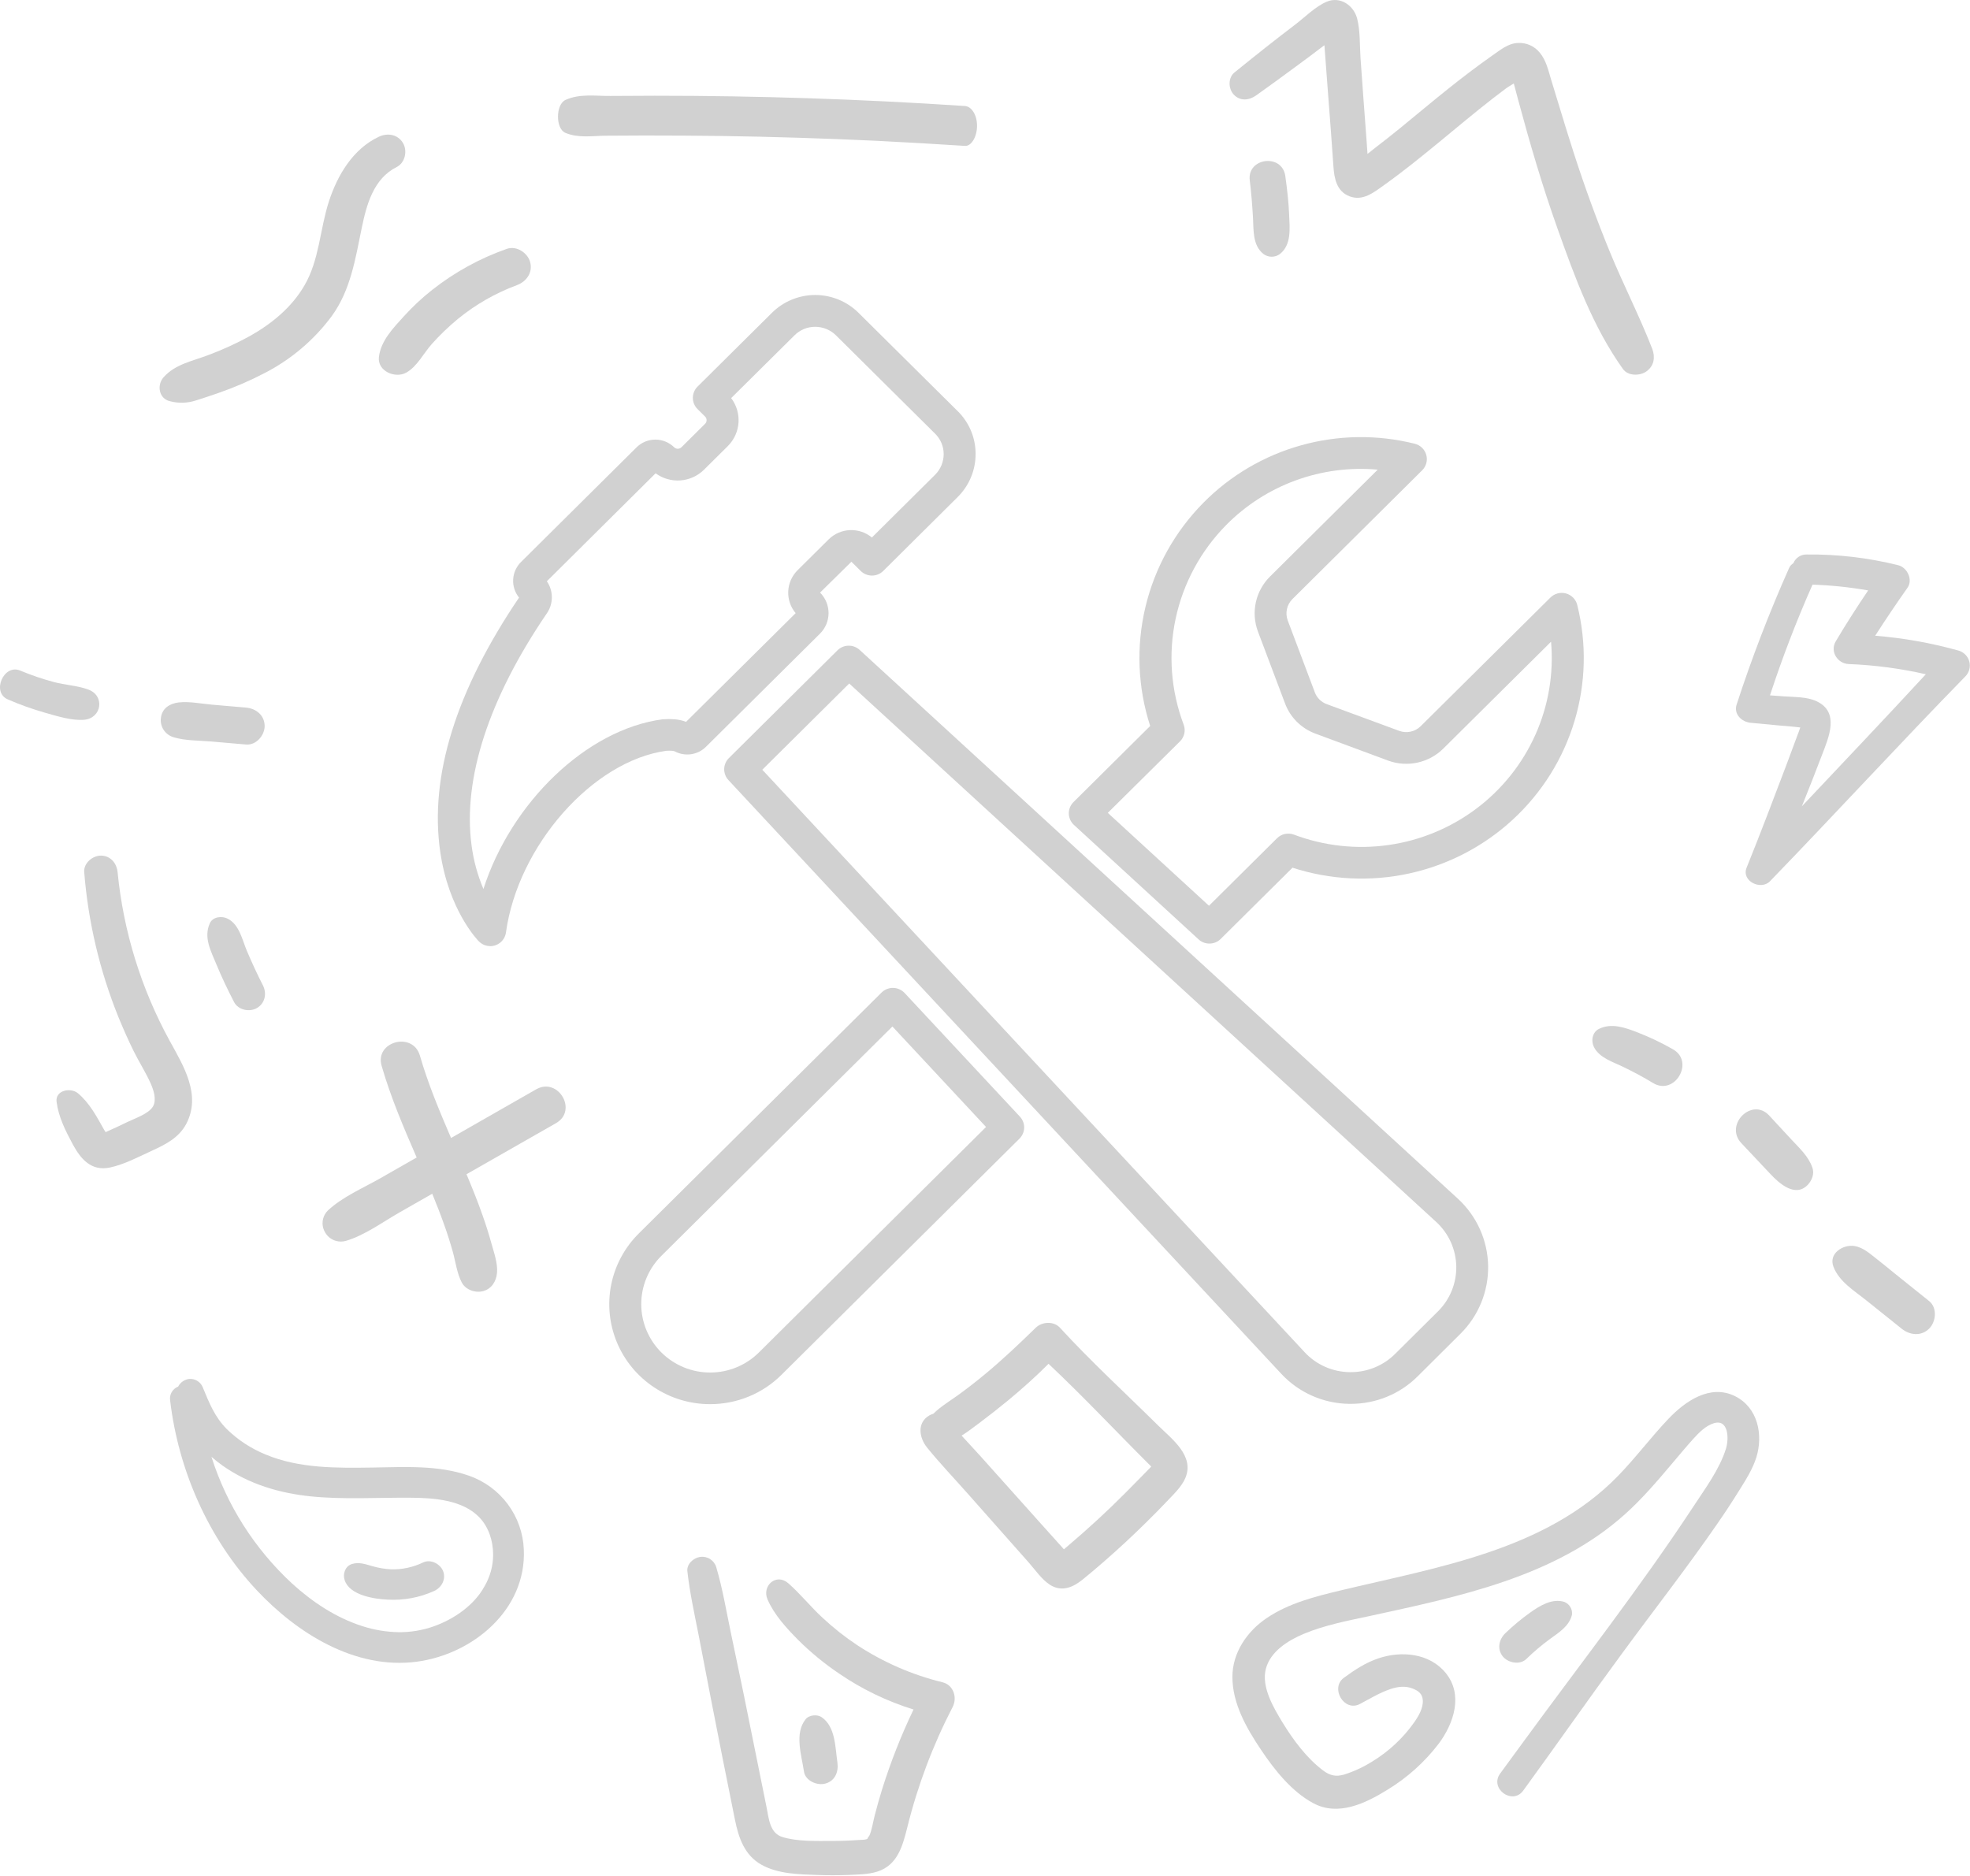
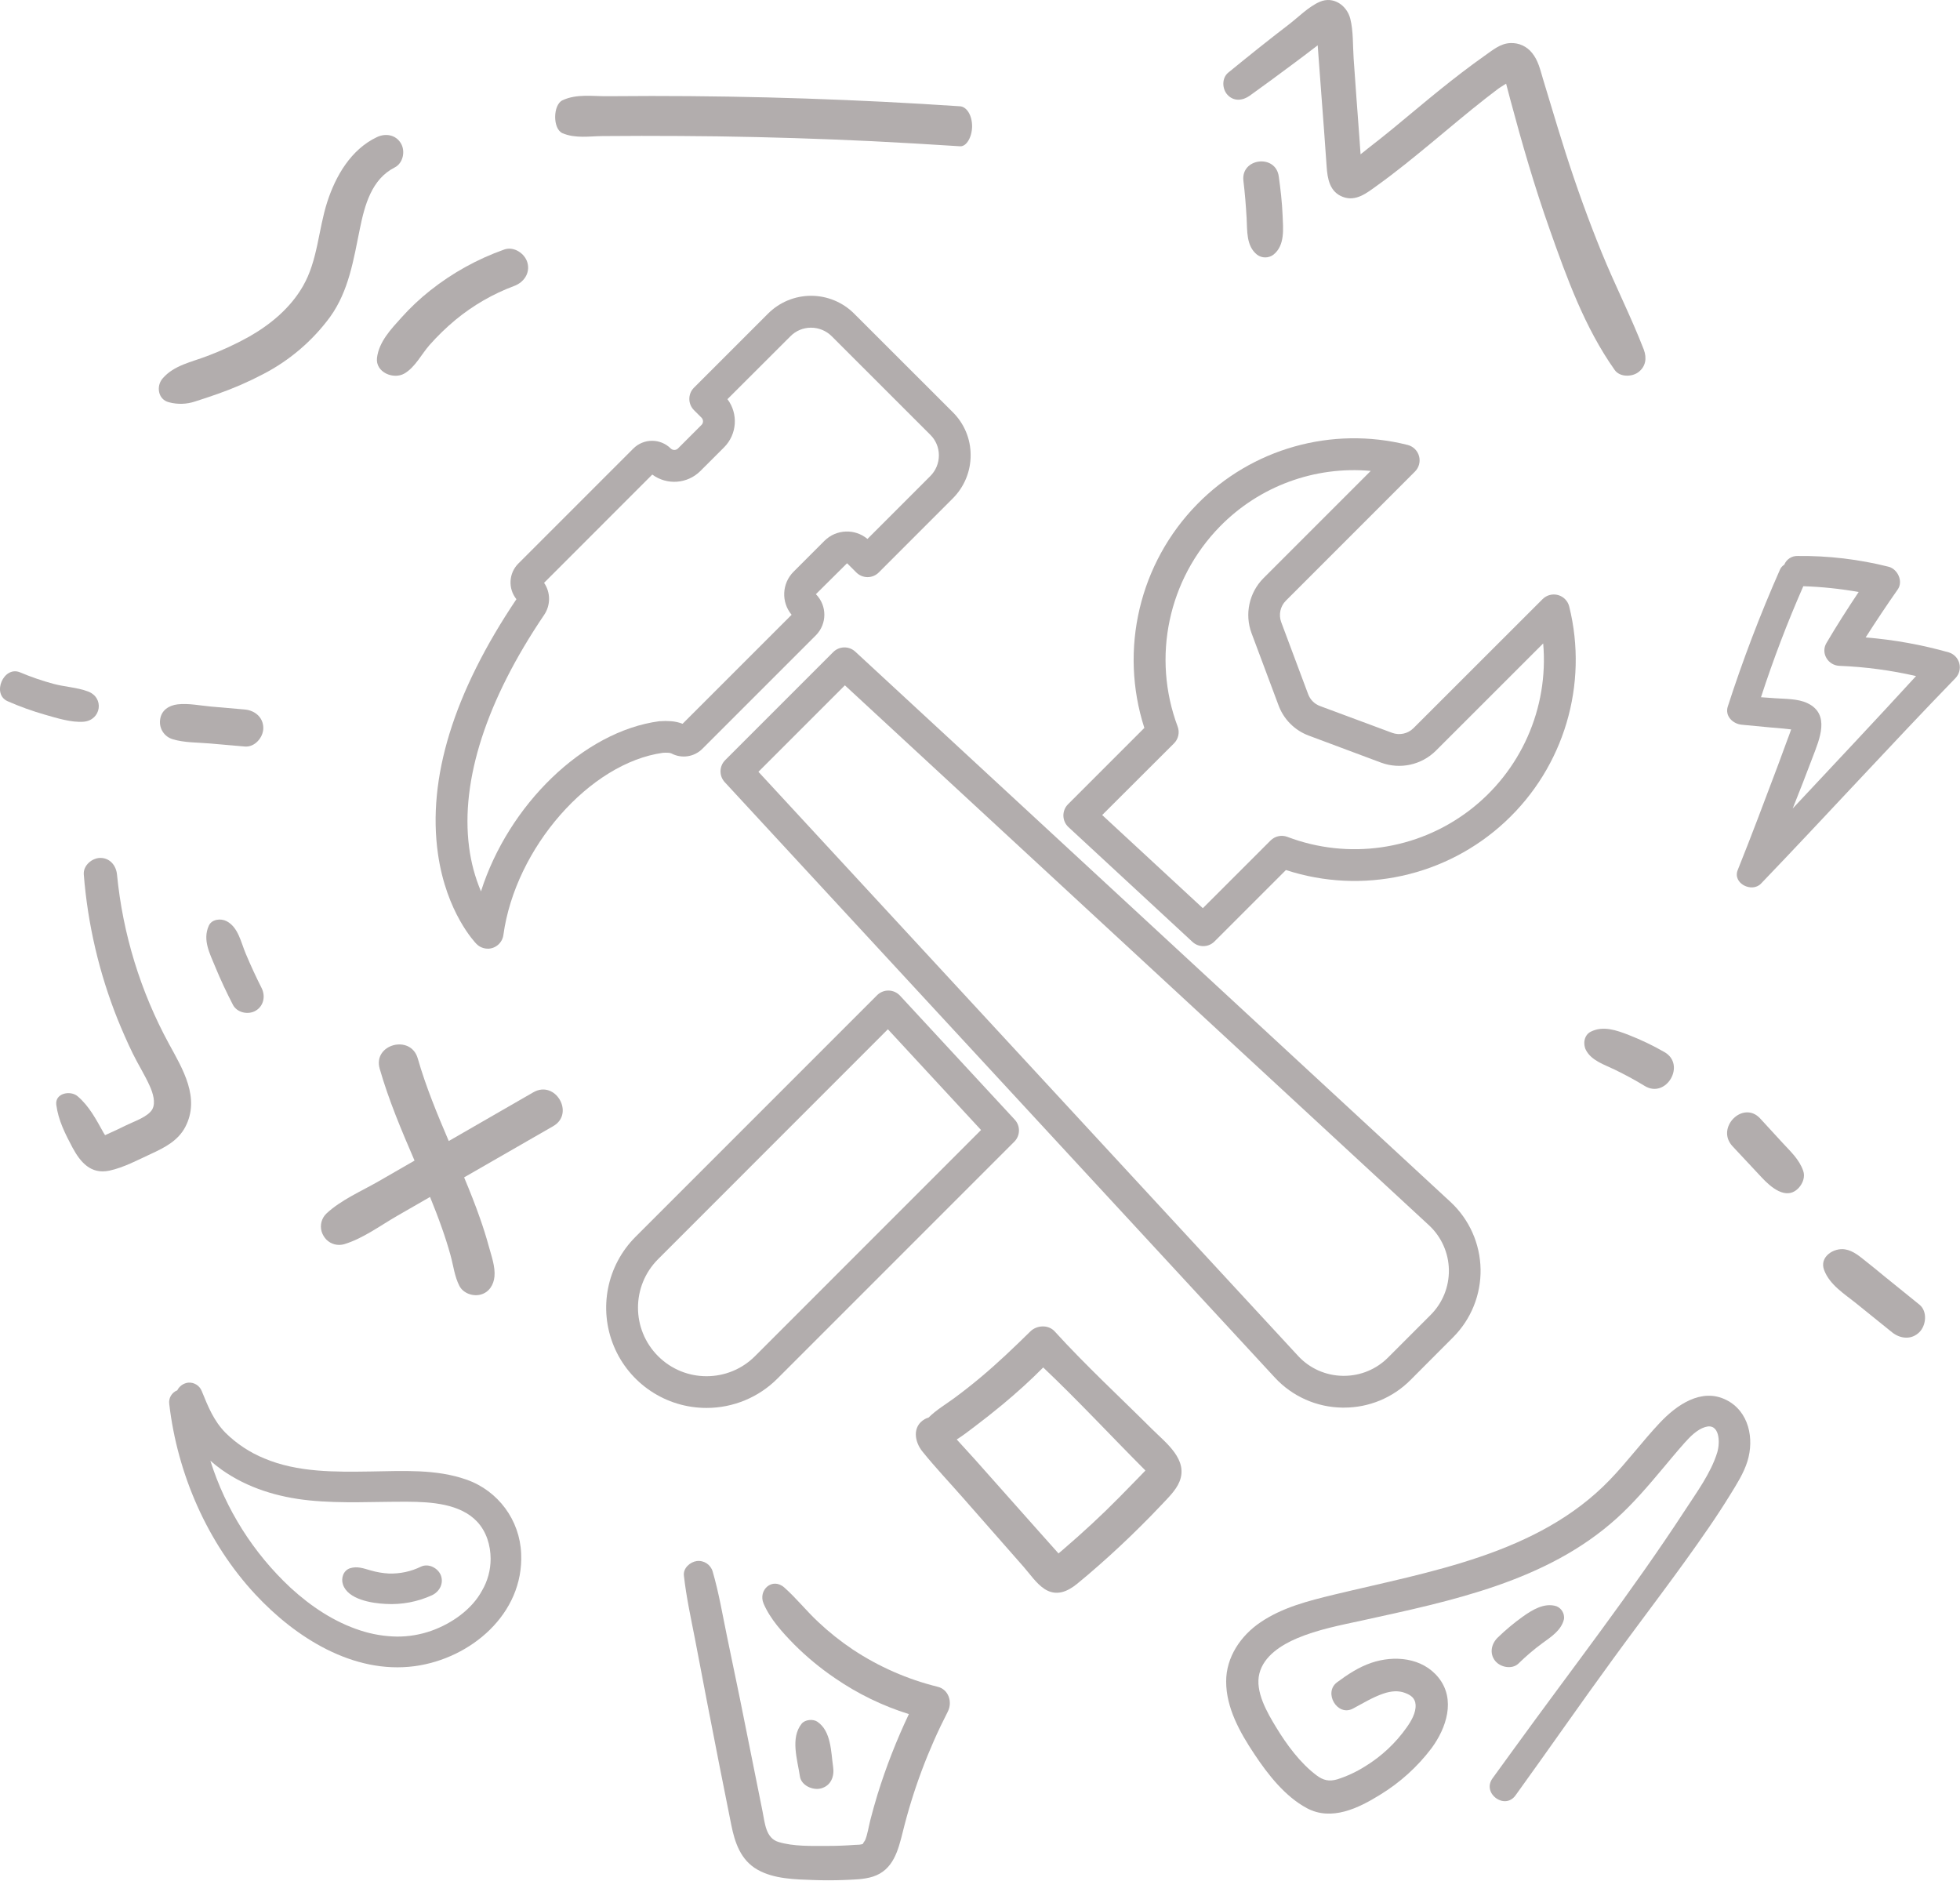
- <svg xmlns="http://www.w3.org/2000/svg" width="396" height="377" viewBox="0 0 396 377" fill="none">
-   <path d="M98.55 190.209C98.123 190.208 97.701 190.124 97.308 189.96C96.915 189.796 96.558 189.555 96.26 189.253C96.012 189.003 90.184 183 88.488 171.214C86.305 156.074 91.638 138.897 104.337 120.139C103.503 119.11 103.081 117.812 103.153 116.493C103.224 115.174 103.784 113.928 104.724 112.994L127.958 89.935C128.962 88.939 130.323 88.38 131.742 88.38C133.161 88.38 134.522 88.939 135.527 89.935C135.721 90.116 135.978 90.217 136.244 90.217C136.511 90.217 136.768 90.116 136.962 89.935L141.75 85.183C141.934 84.992 142.037 84.737 142.037 84.473C142.037 84.208 141.934 83.954 141.75 83.763L140.211 82.235C139.611 81.637 139.273 80.827 139.273 79.982C139.273 79.138 139.611 78.327 140.211 77.729L155.142 62.915C156.285 61.771 157.645 60.864 159.144 60.244C160.642 59.625 162.249 59.306 163.872 59.306C165.495 59.306 167.102 59.625 168.6 60.244C170.099 60.864 171.459 61.771 172.602 62.915L192.479 82.624C193.629 83.747 194.543 85.087 195.167 86.564C195.79 88.042 196.111 89.628 196.11 91.23C196.119 92.851 195.803 94.457 195.179 95.954C194.556 97.452 193.638 98.811 192.479 99.953L177.548 114.78C177.25 115.076 176.896 115.311 176.507 115.471C176.118 115.631 175.701 115.714 175.28 115.714C174.858 115.714 174.441 115.631 174.052 115.471C173.663 115.311 173.309 115.076 173.012 114.78L171.144 112.931L164.844 119.135C165.938 120.231 166.552 121.712 166.552 123.255C166.552 124.798 165.938 126.278 164.844 127.375L141.939 150.107C141.133 150.92 140.084 151.451 138.948 151.623C137.813 151.794 136.652 151.596 135.639 151.058C135.462 150.989 135.275 150.948 135.086 150.938H135.063C134.695 150.911 134.325 150.911 133.956 150.938C119.174 152.952 104.117 169.995 101.705 187.466C101.599 188.229 101.219 188.928 100.634 189.434C100.049 189.94 99.299 190.218 98.523 190.217L98.55 190.209ZM109.926 116.857C110.581 117.806 110.932 118.93 110.932 120.081C110.932 121.232 110.581 122.356 109.926 123.306C98.271 140.398 93.028 156.489 94.775 169.83C95.162 172.889 95.971 175.881 97.177 178.722C102.704 161.465 117.819 146.646 133.205 144.605H133.34C134.088 144.544 134.841 144.544 135.59 144.605C136.385 144.662 137.167 144.835 137.912 145.118L159.939 123.266C158.908 122.04 158.376 120.476 158.446 118.88C158.517 117.285 159.186 115.773 160.322 114.642L166.572 108.438C167.711 107.31 169.235 106.646 170.843 106.575C172.45 106.505 174.027 107.034 175.262 108.058L187.938 95.477C188.497 94.928 188.94 94.274 189.241 93.553C189.542 92.833 189.696 92.06 189.693 91.279C189.693 90.514 189.54 89.757 189.242 89.051C188.943 88.346 188.506 87.706 187.956 87.17L168.066 67.439C167.515 66.888 166.86 66.45 166.138 66.152C165.415 65.854 164.641 65.701 163.859 65.702H163.836C163.065 65.702 162.302 65.854 161.591 66.15C160.88 66.446 160.236 66.88 159.696 67.426L146.975 80.034C148.051 81.455 148.575 83.213 148.45 84.987C148.325 86.761 147.56 88.43 146.295 89.689L141.489 94.455C140.222 95.701 138.547 96.456 136.768 96.584C134.989 96.712 133.222 96.203 131.787 95.151L109.926 116.857Z" fill="#D1D1D1" />
-   <path d="M271.521 282.229H271.197C268.642 282.195 266.12 281.647 263.784 280.618C261.448 279.59 259.347 278.102 257.607 276.244L146.425 156.824C145.863 156.219 145.558 155.421 145.575 154.598C145.592 153.774 145.929 152.989 146.515 152.407L168.345 130.742C168.932 130.159 169.723 129.825 170.552 129.808C171.382 129.792 172.186 130.094 172.795 130.652L293.103 241.029C294.969 242.756 296.465 244.84 297.502 247.154C298.538 249.469 299.094 251.967 299.136 254.5C299.178 257.032 298.705 259.547 297.746 261.894C296.787 264.241 295.361 266.372 293.553 268.16L284.985 276.686C283.222 278.449 281.124 279.846 278.813 280.797C276.502 281.749 274.023 282.235 271.521 282.229ZM153.234 154.747L262.305 271.903C263.458 273.131 264.85 274.114 266.397 274.794C267.944 275.473 269.613 275.834 271.305 275.855H271.521C273.18 275.859 274.823 275.536 276.356 274.905C277.888 274.274 279.279 273.348 280.449 272.18L289.03 263.658C290.228 262.476 291.174 261.065 291.81 259.512C292.446 257.958 292.76 256.293 292.733 254.616C292.707 252.939 292.339 251.285 291.654 249.752C290.968 248.22 289.978 246.84 288.742 245.696L170.703 137.41L153.234 154.747Z" fill="#D1D1D1" />
-   <path d="M142.744 282.291C138.736 282.295 134.816 281.119 131.482 278.91C128.147 276.702 125.548 273.561 124.014 269.886C122.479 266.21 122.079 262.165 122.862 258.264C123.646 254.362 125.579 250.779 128.416 247.968L130.666 250.201L128.416 247.968L177.21 199.538C177.516 199.236 177.88 198.997 178.281 198.838C178.681 198.678 179.11 198.6 179.542 198.609C179.974 198.617 180.399 198.711 180.793 198.886C181.187 199.061 181.542 199.313 181.836 199.627L205.02 224.49C205.583 225.095 205.889 225.892 205.873 226.716C205.857 227.539 205.52 228.324 204.934 228.907L157.072 276.409C155.192 278.277 152.958 279.758 150.499 280.767C148.04 281.776 145.405 282.294 142.744 282.291ZM179.388 206.366L132.952 252.47C130.356 255.049 128.898 258.547 128.9 262.193C128.902 265.839 130.363 269.334 132.961 271.911C135.56 274.488 139.084 275.935 142.757 275.933C146.431 275.932 149.953 274.482 152.55 271.902L198.211 226.567L179.388 206.366Z" fill="#D1D1D1" />
-   <path d="M243.107 189.699C242.299 189.7 241.521 189.397 240.929 188.85L215.878 165.841C215.561 165.55 215.306 165.198 215.129 164.807C214.952 164.416 214.856 163.993 214.848 163.564C214.839 163.135 214.918 162.709 215.08 162.312C215.241 161.914 215.482 161.553 215.788 161.25L231.205 145.949C228.695 138.213 228.364 129.943 230.249 122.034C232.134 114.125 236.161 106.878 241.897 101.077C247.316 95.592 254.087 91.61 261.537 89.526C268.987 87.443 276.856 87.331 284.363 89.202C284.919 89.335 285.429 89.613 285.84 90.007C286.25 90.401 286.548 90.897 286.701 91.443C286.854 91.99 286.858 92.567 286.711 93.115C286.564 93.663 286.273 94.162 285.866 94.561L259.793 120.442C259.241 120.994 258.859 121.69 258.693 122.45C258.526 123.21 258.582 124.001 258.853 124.73L264.307 139.205C264.511 139.743 264.829 140.232 265.24 140.638C265.65 141.044 266.144 141.358 266.687 141.558L281.272 146.936C282.004 147.202 282.798 147.255 283.56 147.09C284.322 146.925 285.02 146.547 285.574 146.002L311.651 120.139C312.053 119.736 312.556 119.446 313.108 119.3C313.66 119.154 314.241 119.157 314.791 119.309C315.342 119.46 315.842 119.755 316.239 120.162C316.636 120.57 316.917 121.075 317.051 121.626C318.969 129.309 318.78 137.361 316.503 144.947C314.227 152.533 309.946 159.376 304.105 164.766C298.264 170.155 291.076 173.895 283.287 175.597C275.498 177.298 267.393 176.9 259.811 174.443L245.375 188.765C245.078 189.062 244.725 189.297 244.336 189.457C243.946 189.618 243.529 189.7 243.107 189.699ZM222.686 163.416L243.022 182.093L256.702 168.52C257.138 168.088 257.69 167.789 258.293 167.66C258.895 167.531 259.523 167.577 260.099 167.792C266.153 170.074 272.691 170.794 279.101 169.883C285.511 168.972 291.584 166.461 296.749 162.585C301.914 158.71 306.003 153.596 308.634 147.723C311.264 141.85 312.349 135.411 311.786 129.009L290.114 150.509C288.691 151.915 286.892 152.888 284.93 153.314C282.968 153.739 280.925 153.6 279.04 152.911L264.424 147.489C263.018 146.972 261.742 146.158 260.685 145.103C259.627 144.048 258.813 142.778 258.299 141.38L252.854 126.932C252.159 125.06 252.017 123.029 252.445 121.08C252.873 119.13 253.854 117.343 255.271 115.927L276.943 94.418C271.351 93.916 265.718 94.655 260.449 96.58C255.181 98.506 250.41 101.571 246.482 105.552C241.36 110.74 237.835 117.27 236.321 124.376C234.806 131.482 235.366 138.87 237.932 145.672C238.149 146.244 238.196 146.867 238.066 147.465C237.936 148.063 237.635 148.611 237.199 149.044L222.686 163.416Z" fill="#D1D1D1" />
-   <path d="M113.651 26.708C116.243 27.802 119.051 27.311 121.693 27.284C124.334 27.257 126.958 27.244 129.599 27.244C134.729 27.244 139.859 27.275 144.989 27.337C155.384 27.489 165.776 27.812 176.165 28.306C182.102 28.604 188.038 28.945 193.972 29.329C195.286 29.419 196.402 27.431 196.402 25.31C196.402 23.077 195.29 21.402 193.972 21.313C173.2 19.931 152.417 19.242 131.624 19.245C128.654 19.245 125.684 19.26 122.714 19.289C119.758 19.321 116.527 18.776 113.66 20.098C111.698 20.991 111.635 25.855 113.651 26.708Z" fill="#D1D1D1" />
-   <path d="M76.712 214.272C78.539 220.601 81.131 226.661 83.755 232.7L76.555 236.817C73.058 238.818 68.882 240.582 65.926 243.338C65.458 243.794 65.123 244.366 64.956 244.995C64.789 245.624 64.796 246.286 64.976 246.911C65.163 247.515 65.488 248.068 65.926 248.528C66.385 248.99 66.962 249.322 67.596 249.487C68.229 249.652 68.896 249.645 69.526 249.465C73.315 248.344 76.865 245.714 80.272 243.767L86.887 239.993C87.728 242.047 88.543 244.115 89.281 246.205C89.92 247.992 90.509 249.827 91.022 251.667C91.594 253.713 91.837 255.941 92.822 257.831C93.592 259.304 95.558 259.992 97.115 259.563C98.825 259.117 99.752 257.598 99.905 255.928C100.09 253.967 99.266 251.739 98.749 249.854C98.231 247.969 97.66 246.187 97.025 244.387C96.04 241.574 94.928 238.814 93.772 236.067L111.772 225.795C116.191 223.272 112.222 216.47 107.767 219.002L90.667 228.778C88.327 223.343 86.041 217.881 84.394 212.182C82.949 207.323 75.299 209.386 76.712 214.272Z" fill="#D1D1D1" />
-   <path d="M377.171 253.038C375.821 251.993 374.494 250.769 372.761 250.497C370.484 250.139 367.514 251.993 368.554 254.672C369.715 257.674 372.698 259.456 375.142 261.416L382.234 267.097C383.885 268.437 386.18 268.701 387.796 267.097C389.177 265.726 389.456 262.913 387.796 261.577L380.699 255.883C379.534 254.932 378.364 253.971 377.171 253.038Z" fill="#D1D1D1" />
-   <path d="M363.411 238.171C364.244 237.278 364.761 235.938 364.311 234.728C363.51 232.432 361.706 230.824 360.081 229.069L355.631 224.259C352.179 220.534 346.563 226.112 350.033 229.815C351.977 231.899 353.927 233.97 355.883 236.027C357.66 237.925 360.9 240.846 363.411 238.171Z" fill="#D1D1D1" />
-   <path d="M320.427 210.543C321.539 212.668 324.162 213.459 326.205 214.446C328.248 215.433 330.318 216.527 332.289 217.729C336.641 220.372 340.713 213.454 336.285 210.945C333.992 209.635 331.603 208.498 329.139 207.541C326.664 206.586 323.924 205.594 321.399 206.858C320.045 207.532 319.784 209.314 320.427 210.543Z" fill="#D1D1D1" />
-   <path d="M53.199 145.971C53.199 143.818 51.48 142.433 49.455 142.255L42.664 141.67C40.477 141.478 38.052 140.969 35.874 141.223C34.101 141.438 32.575 142.416 32.346 144.314C32.231 145.163 32.428 146.025 32.901 146.743C33.373 147.46 34.09 147.985 34.92 148.222C37.233 148.923 39.946 148.856 42.354 149.061L49.455 149.678C51.471 149.861 53.199 147.855 53.199 145.971Z" fill="#D1D1D1" />
-   <path d="M16.933 144.702C20.453 144.372 21.132 139.87 17.762 138.633C15.592 137.816 13.05 137.722 10.8 137.11C8.5 136.495 6.245 135.725 4.05 134.805C0.729 133.425 -1.755 139.2 1.58 140.611C4.013 141.671 6.517 142.566 9.072 143.291C11.475 143.97 14.436 144.912 16.933 144.702Z" fill="#D1D1D1" />
-   <path d="M34.168 80.662C35.898 81.116 37.724 81.057 39.42 80.493C40.95 80.01 42.475 79.51 43.992 78.974C47.157 77.874 50.236 76.544 53.203 74.995C58.531 72.253 63.15 68.33 66.703 63.53C70.497 58.274 71.433 52.035 72.711 45.858C73.678 41.151 75.073 35.921 79.735 33.58C81.445 32.723 81.936 30.329 81.009 28.757C79.974 26.997 77.886 26.671 76.149 27.493C70.92 29.958 67.815 35.255 66.105 40.534C64.305 46.099 64.201 52.222 61.209 57.372C58.648 61.784 54.639 65.08 50.22 67.563C47.539 69.034 44.754 70.309 41.886 71.377C38.736 72.588 35.185 73.213 32.886 75.844C31.5 77.38 31.9 80.14 34.168 80.662Z" fill="#D1D1D1" />
-   <path d="M76.167 71.781C75.838 74.635 79.479 76.148 81.675 74.907C83.871 73.665 85.144 71.021 86.778 69.186C88.4 67.364 90.162 65.669 92.047 64.117C95.591 61.217 99.597 58.923 103.9 57.328C105.831 56.614 107.145 54.769 106.564 52.675C106.051 50.812 103.824 49.343 101.875 50.031C96.456 51.936 91.393 54.718 86.89 58.266C84.829 59.889 82.91 61.682 81.153 63.626C79.02 65.97 76.54 68.534 76.167 71.781Z" fill="#D1D1D1" />
-   <path d="M290.623 336.35C287.352 332.33 281.695 331.834 277.056 333.402C274.504 334.264 272.286 335.724 270.135 337.305C267.336 339.369 270.189 344.241 273.357 342.571C275.35 341.521 277.375 340.28 279.522 339.561C281.124 339.025 282.573 338.94 283.873 339.431C285.075 339.878 285.93 340.494 286.006 341.825C286.101 343.415 285.138 345.041 284.233 346.318C282.005 349.462 279.152 352.12 275.85 354.129C274.086 355.24 272.187 356.122 270.198 356.755C268.524 357.242 267.336 356.965 265.963 355.934C262.678 353.477 259.951 349.788 257.832 346.327C256.005 343.344 253.516 339.114 254.452 335.519C255.352 332.013 258.912 329.798 262.071 328.471C266.256 326.716 270.841 325.845 275.26 324.898C293.26 320.977 312.561 317.074 326.668 304.399C330.061 301.353 333.031 297.883 335.965 294.408C337.428 292.68 338.877 290.933 340.393 289.25C341.491 288.03 342.891 286.615 344.511 286.123C347.449 285.23 347.584 289.196 346.941 291.255C345.663 295.355 342.814 299.191 340.479 302.751C329.679 319.173 317.529 334.684 305.955 350.538L301.549 356.559C299.362 359.551 304.011 362.981 306.193 359.98C312.808 350.896 319.243 341.669 325.899 332.625C332.338 323.835 339.075 315.234 345.249 306.275C346.749 304.113 348.19 301.919 349.573 299.691C350.896 297.566 352.305 295.377 353.052 292.992C354.456 288.472 353.376 282.997 348.799 280.701C343.755 278.169 338.71 281.729 335.344 285.279C331.825 288.991 328.761 293.108 325.188 296.775C310.68 311.67 288.895 315.086 269.509 319.731C264.334 320.977 259.105 322.281 254.659 325.278C250.668 327.958 247.72 332.267 247.734 337.149C247.734 342.473 250.56 347.421 253.453 351.731C256.153 355.777 259.659 360.217 264.042 362.539C269.028 365.187 274.473 362.539 278.824 359.859C282.842 357.428 286.363 354.269 289.206 350.547C292.234 346.483 294.178 340.735 290.623 336.35Z" fill="#D1D1D1" />
-   <path d="M306.81 333.527C308.308 332.067 309.908 330.715 311.598 329.48C313.398 328.176 315.459 326.89 315.99 324.625C316.057 324.087 315.943 323.541 315.665 323.074C315.386 322.607 314.959 322.245 314.451 322.044C312.012 321.289 309.568 322.785 307.624 324.165C305.852 325.429 304.175 326.821 302.607 328.328C301.306 329.578 300.883 331.517 302.089 333.013C303.142 334.308 305.505 334.786 306.81 333.527Z" fill="#D1D1D1" />
-   <path d="M45.773 184.694C44.621 184.095 42.745 184.288 42.173 185.636C40.904 188.472 42.376 191.152 43.478 193.832C44.554 196.427 45.76 198.963 47.056 201.46C47.888 203.059 50.143 203.528 51.65 202.652C53.293 201.697 53.671 199.709 52.852 198.097C51.709 195.864 50.651 193.564 49.661 191.246C48.671 188.928 48.149 185.918 45.773 184.694Z" fill="#D1D1D1" />
-   <path d="M25.511 225.612C24.192 226.259 22.86 226.889 21.515 227.474L21.231 227.604C21.132 227.443 21.024 227.291 20.943 227.157C19.463 224.522 18.009 221.735 15.647 219.774C14.211 218.582 11.066 219.167 11.376 221.53C11.79 224.656 13.176 227.336 14.657 230.109C16.259 233.048 18.369 235.509 22.109 234.714C24.989 234.106 27.914 232.539 30.573 231.324C33.305 230.078 35.973 228.707 37.431 225.964C40.5 220.136 36.923 214.353 34.133 209.288C28.376 198.787 24.807 187.244 23.639 175.345C23.468 173.559 22.221 172.014 20.286 172.014C18.585 172.014 16.776 173.541 16.929 175.345C17.724 185.308 20.028 195.095 23.765 204.375C24.71 206.684 25.718 208.975 26.82 211.217C27.923 213.459 29.264 215.532 30.272 217.778C30.902 219.18 31.487 221.065 30.789 222.378C29.957 223.919 27.063 224.848 25.511 225.612Z" fill="#D1D1D1" />
-   <path d="M194.53 300.281L202.716 309.526L206.811 314.149C208.107 315.614 209.394 317.538 211.072 318.615C213.426 320.102 215.662 319.128 217.593 317.579C219.091 316.373 220.554 315.122 222.003 313.858C224.901 311.333 227.716 308.719 230.449 306.016C231.799 304.676 233.181 303.309 234.499 301.902C235.818 300.496 237.55 298.906 238.297 297.084C240.12 292.662 235.597 289.33 232.812 286.588C226.224 280.072 219.343 273.77 213.079 266.937C211.815 265.557 209.479 265.682 208.188 266.937C204.885 270.157 201.55 273.328 197.995 276.271C196.312 277.665 194.593 279.005 192.838 280.291C191.092 281.573 189.148 282.694 187.614 284.221C187.348 284.296 187.091 284.401 186.849 284.534C184.248 286.008 184.774 289.08 186.367 291.032C188.95 294.207 191.808 297.204 194.53 300.281ZM196.852 286.083C198.799 284.627 200.712 283.127 202.59 281.582C205.42 279.237 208.179 276.785 210.771 274.177C217.809 280.791 224.437 287.888 231.273 294.69C231.318 294.734 231.363 294.792 231.412 294.85C230.566 295.744 229.707 296.583 228.861 297.459C227.061 299.299 225.261 301.116 223.42 302.889C221.58 304.663 219.69 306.4 217.768 308.097C216.811 308.946 215.845 309.785 214.87 310.616L213.862 311.469L212.4 309.839L209.25 306.333L197.1 292.76C195.858 291.371 194.557 290.009 193.297 288.616C194.526 287.856 195.673 286.963 196.852 286.083Z" fill="#D1D1D1" />
-   <path d="M359.191 153.524C356.54 160.518 353.894 167.512 351.091 174.448C350.011 177.128 353.957 179.062 355.793 177.168C369.001 163.515 381.844 149.527 395.101 135.946C395.469 135.56 395.732 135.088 395.866 134.573C395.999 134.059 395.998 133.519 395.863 133.005C395.728 132.491 395.463 132.02 395.094 131.636C394.724 131.252 394.262 130.967 393.751 130.809C388.259 129.268 382.628 128.263 376.939 127.808C379.036 124.557 381.187 121.346 383.423 118.184C384.58 116.554 383.396 114.079 381.556 113.628C375.554 112.132 369.384 111.409 363.196 111.476C362.619 111.456 362.05 111.614 361.567 111.927C361.084 112.24 360.71 112.694 360.496 113.226C360.126 113.448 359.831 113.774 359.65 114.164C355.653 123.137 352.127 132.309 349.088 141.644C348.454 143.578 350.119 145.141 351.896 145.307L357.517 145.838C358.453 145.927 359.389 146.008 360.325 146.079C360.46 146.079 361.288 146.191 361.886 146.249C361.666 146.928 361.396 147.589 361.144 148.268C360.505 150.024 359.854 151.776 359.191 153.524ZM358.556 139.992C357.656 139.92 356.716 139.858 355.793 139.795C358.267 132.239 361.121 124.81 364.343 117.536C368.094 117.661 371.831 118.049 375.526 118.697C373.276 122.047 371.075 125.45 369.014 128.934C367.808 130.966 369.361 133.431 371.656 133.503C376.864 133.708 382.042 134.394 387.122 135.553C378.892 144.485 370.522 153.261 362.201 162.104C363.587 158.668 364.937 155.223 366.251 151.769C367.601 148.232 369.851 143.199 365.18 140.988C363.227 140.059 360.689 140.153 358.556 139.992Z" fill="#D1D1D1" />
-   <path d="M305.163 8.638C303.125 8.705 301.563 10.072 299.948 11.184C296.883 13.332 293.913 15.61 290.988 17.945C287.735 20.545 284.558 23.224 281.322 25.859C279.707 27.168 278.078 28.463 276.426 29.723C275.922 30.107 275.409 30.526 274.883 30.946C274.883 30.906 274.883 30.87 274.883 30.83C274.797 29.651 274.716 28.472 274.631 27.297L274.05 19.526C273.861 16.936 273.675 14.346 273.492 11.755C273.308 9.174 273.452 6.262 272.813 3.756C272.129 1.077 269.402 -0.812 266.666 0.353C264.416 1.313 262.341 3.426 260.397 4.909C256.275 8.035 252.207 11.282 248.175 14.547C246.825 15.623 246.888 17.811 248.004 19.013C249.291 20.393 251.1 20.183 252.504 19.182C255.429 17.098 258.332 14.987 261.212 12.849C262.607 11.818 264.002 10.791 265.388 9.723L266.229 9.089L266.405 11.474C266.603 14.064 266.798 16.655 266.99 19.245C267.345 23.952 267.719 28.664 268.034 33.376C268.2 35.855 268.655 38.481 271.31 39.477C273.965 40.472 276.138 38.699 278.226 37.208C281.988 34.528 285.588 31.607 289.161 28.677C292.824 25.672 296.447 22.608 300.191 19.705C301.016 19.065 301.844 18.435 302.675 17.816C303.125 17.481 303.741 17.141 304.295 16.771L305.145 19.982C307.503 28.735 310.05 37.462 313.101 46.002C316.571 55.751 320.184 65.706 326.241 74.192C327.267 75.63 329.67 75.594 330.962 74.661C332.519 73.54 332.762 71.807 332.114 70.092C329.544 63.5 326.3 57.203 323.613 50.655C320.927 44.108 318.519 37.467 316.35 30.754C315.261 27.382 314.231 23.992 313.2 20.603C312.711 19.016 312.227 17.427 311.747 15.837C311.202 14.02 310.779 12.108 309.537 10.612C309.019 9.961 308.352 9.442 307.591 9.099C306.83 8.755 305.998 8.597 305.163 8.638Z" fill="#D1D1D1" />
-   <path d="M83.785 334.067C95.121 332.553 105.835 323.572 105.295 311.518C105.167 308.227 104.043 305.05 102.072 302.401C100.1 299.752 97.37 297.752 94.239 296.663C88.073 294.511 81.373 294.939 74.947 295.033C67.747 295.14 60.133 295.243 53.388 292.412C50.477 291.226 47.827 289.491 45.584 287.302C43.154 284.855 42.047 282.028 40.756 278.897C40.54 278.361 40.156 277.909 39.661 277.607C39.166 277.306 38.585 277.17 38.007 277.222C37.542 277.282 37.099 277.454 36.716 277.723C36.333 277.991 36.023 278.348 35.81 278.763C35.264 278.975 34.807 279.365 34.514 279.869C34.221 280.373 34.11 280.961 34.2 281.536C35.846 295.529 41.89 309.338 51.596 319.686C59.701 328.328 71.37 335.711 83.785 334.067ZM42.502 292.876C43.233 293.52 43.999 294.124 44.797 294.685C50.039 298.369 56.191 300.2 62.536 300.835C69.133 301.491 75.766 301.058 82.376 301.098C87.115 301.129 92.978 301.487 96.389 305.086C98.275 307.074 99.117 309.834 99.126 312.527C99.131 314.785 98.525 317.003 97.371 318.949C95.359 322.652 91.309 325.519 87.111 326.988C84.898 327.758 82.57 328.146 80.225 328.136C77.718 328.101 75.23 327.691 72.846 326.921C67.522 325.215 62.819 322.089 58.72 318.36C51.188 311.397 45.6 302.618 42.502 292.876Z" fill="#D1D1D1" />
-   <path d="M77.94 321.589C81.149 321.772 84.354 321.174 87.277 319.847C88.794 319.142 89.685 317.498 89.077 315.868C88.501 314.399 86.589 313.398 85.063 314.108C83.039 315.093 80.801 315.569 78.547 315.493C77.328 315.426 76.121 315.222 74.947 314.885C73.498 314.488 72.211 313.965 70.713 314.439C69.363 314.885 68.872 316.431 69.277 317.654C70.249 320.705 75.177 321.469 77.94 321.589Z" fill="#D1D1D1" />
-   <path d="M170.486 376.943C172.39 376.853 174.5 376.853 176.336 376.273C180.494 374.96 181.466 370.989 182.407 367.269C184.482 358.921 187.529 350.84 191.488 343.192C192.478 341.307 191.681 338.726 189.44 338.199C183.354 336.708 177.57 334.191 172.34 330.758C169.857 329.11 167.515 327.261 165.338 325.229C162.949 323.023 160.91 320.455 158.476 318.311C156.041 316.167 153.112 318.811 154.277 321.527C155.627 324.653 158.111 327.333 160.478 329.731C163.002 332.232 165.758 334.492 168.709 336.479C173.292 339.607 178.322 342.034 183.631 343.679C181.138 348.888 179.022 354.267 177.299 359.775C176.777 361.472 176.293 363.182 175.846 364.906C175.517 366.184 175.256 367.921 174.775 368.993C174.725 369.109 174.217 369.725 174.406 369.658C173.911 369.926 173.231 369.864 172.705 369.904C170.851 370.041 168.994 370.109 167.134 370.109C163.93 370.109 160.307 370.234 157.288 369.319C154.718 368.542 154.547 365.585 154.07 363.223C152.552 355.657 151.022 348.094 149.48 340.535C148.625 336.381 147.748 332.232 146.879 328.079C145.979 323.755 145.237 319.343 143.99 315.1C143.795 314.42 143.358 313.833 142.761 313.447C142.165 313.06 141.447 312.901 140.741 312.997C139.418 313.193 138.01 314.412 138.172 315.882C138.649 320.174 139.589 324.416 140.422 328.655C141.229 332.823 142.033 336.992 142.834 341.16C144.422 349.4 146.083 357.627 147.739 365.858C148.459 369.431 149.638 372.959 153.049 374.875C156.379 376.751 160.636 376.822 164.362 376.947C166.387 377.022 168.428 377.02 170.486 376.943Z" fill="#D1D1D1" />
-   <path d="M165.896 358.574C167.894 358.029 168.596 356.175 168.331 354.322C167.881 351.262 167.962 347.122 165.145 345.211C164.281 344.617 162.638 344.764 161.954 345.617C159.65 348.485 161.117 352.835 161.612 356.157C161.887 358.011 164.249 359.025 165.896 358.574Z" fill="#D1D1D1" />
-   <path d="M259.137 43.157C259.029 40.553 258.723 37.95 258.363 35.373C257.733 30.817 250.659 31.688 251.221 36.266C251.527 38.758 251.725 41.25 251.869 43.751C252.013 46.252 251.757 49.303 253.971 51.062C254.449 51.42 255.031 51.613 255.629 51.613C256.227 51.613 256.809 51.42 257.287 51.062C259.65 49.191 259.249 45.864 259.137 43.157Z" fill="#D1D1D1" />
+ <svg xmlns="http://www.w3.org/2000/svg" viewBox="0 0 880 844.13">
+   <defs>
+     <style>
+       .cls-1 {
+         fill: #b2adad;
+       }
+     </style>
+   </defs>
+   <g id="Слой_2" data-name="Слой 2">
+     <g id="Слой_1-2" data-name="Слой 1">
+       <g>
+         <path class="cls-1" d="M219,425.89a7.13,7.13,0,0,1-5.09-2.14c-.55-.56-13.5-14-17.27-40.39-4.85-33.9,7-72.36,35.22-114.36a12,12,0,0,1,.86-16l51.63-51.63a11.9,11.9,0,0,1,16.82,0,2.33,2.33,0,0,0,3.19,0L315,190.73a2.3,2.3,0,0,0,0-3.18l-3.42-3.42a7.15,7.15,0,0,1,0-10.09l33.18-33.17a27.33,27.33,0,0,1,38.8,0L427.73,185a27,27,0,0,1,8.07,19.27,27.29,27.29,0,0,1-8.07,19.53L394.55,257a7.12,7.12,0,0,1-10.08,0l-4.15-4.14-14,13.89a13.11,13.11,0,0,1,0,18.45l-50.9,50.9a11.82,11.82,0,0,1-14,2.13,3.87,3.87,0,0,0-1.23-.27h-.05a16.89,16.89,0,0,0-2.46,0c-32.85,4.51-66.31,42.67-71.67,81.79a7.13,7.13,0,0,1-7.07,6.16Zm25.28-164.24a12.78,12.78,0,0,1,0,14.44c-25.9,38.27-37.55,74.3-33.67,104.17a75.47,75.47,0,0,0,5.34,19.91c12.28-38.64,45.87-71.82,80.06-76.39l.3,0a30.38,30.38,0,0,1,5,0,18.06,18.06,0,0,1,5.16,1.15L355.42,276a14.34,14.34,0,0,1,.85-19.31l13.89-13.89a14.33,14.33,0,0,1,19.31-.85l28.17-28.17a13.16,13.16,0,0,0,3.9-9.4,12.88,12.88,0,0,0-3.86-9.2L373.48,151a13.14,13.14,0,0,0-9.35-3.89h-.05a12.9,12.9,0,0,0-9.2,3.86L326.61,179.2a16.54,16.54,0,0,1-1.51,21.62l-10.68,10.67a16.61,16.61,0,0,1-21.56,1.56Zm-11.8,6.42h0Z" />
+         <path class="cls-1" d="M603.38,631.93h-.72a42,42,0,0,1-30.2-13.4L325.39,351.14a7.14,7.14,0,0,1,.2-9.89l48.51-48.51a7.14,7.14,0,0,1,9.89-.2L651.34,539.68l0,0a42.2,42.2,0,0,1,1,60.75L633.3,619.52A42,42,0,0,1,603.38,631.93ZM340.52,346.49,582.9,608.81a27.82,27.82,0,0,0,20,8.85h.48a27.89,27.89,0,0,0,19.84-8.23l19.07-19.08a27.93,27.93,0,0,0-.64-40.22L379.34,307.67Z" />
+         <path class="cls-1" d="M317.21,632.07a45,45,0,0,1-31.84-76.85l5,5-5-5L393.8,446.78a7.15,7.15,0,0,1,10.28.2l51.52,55.67a7.14,7.14,0,0,1-.19,9.89L349.05,618.9A44.93,44.93,0,0,1,317.21,632.07Zm81.43-170L295.45,565.3A30.77,30.77,0,0,0,339,608.81L440.47,507.3Z" />
+         <path class="cls-1" d="M540.24,424.75a7.09,7.09,0,0,1-4.84-1.9l-55.67-51.52a7.13,7.13,0,0,1-.2-10.28l34.26-34.26a99.78,99.78,0,0,1,23.76-100.47,98.55,98.55,0,0,1,94.37-26.59,7.13,7.13,0,0,1,3.34,12l-57.94,57.95a9.13,9.13,0,0,0-2.09,9.6l12.12,32.41a9,9,0,0,0,5.29,5.27L625.05,329a9.12,9.12,0,0,0,9.56-2.09L692.56,269a7.13,7.13,0,0,1,12,3.33A99.29,99.29,0,0,1,577.36,390.59l-32.08,32.07A7.09,7.09,0,0,1,540.24,424.75ZM494.86,365.9l45.19,41.82,30.4-30.39A7.13,7.13,0,0,1,578,375.7a85,85,0,0,0,114.86-86.84L644.7,337a23.42,23.42,0,0,1-24.61,5.38l-32.48-12.14A23,23,0,0,1,574,316.56l-12.1-32.35a23.45,23.45,0,0,1,5.37-24.64l48.16-48.16a84.12,84.12,0,0,0-67.69,24.93,85.5,85.5,0,0,0-19,89.83,7.13,7.13,0,0,1-1.63,7.55Z" />
+       </g>
+       <path class="cls-1" d="M252.56,59.8c5.76,2.45,12,1.35,17.87,1.29S282.13,61,288,61q17.1,0,34.2.21,34.65.51,69.28,2.17,19.79,1,39.57,2.29c2.92.2,5.4-4.25,5.4-9,0-5-2.47-8.75-5.4-8.95q-69.24-4.64-138.55-4.63-9.9,0-19.8.1c-6.57.07-13.75-1.15-20.12,1.81C248.22,47,248.08,57.89,252.56,59.8Z" />
+       <path class="cls-1" d="M170.47,479.77c4.06,14.17,9.82,27.74,15.65,41.26l-16,9.22c-7.77,4.48-17.05,8.43-23.62,14.6a8.09,8.09,0,0,0-2.11,8,9.19,9.19,0,0,0,2.11,3.62,8.1,8.1,0,0,0,8,2.1c8.42-2.51,16.31-8.4,23.88-12.76l14.7-8.45c1.87,4.6,3.68,9.23,5.32,13.91,1.42,4,2.73,8.11,3.87,12.23,1.27,4.58,1.81,9.57,4,13.8,1.71,3.3,6.08,4.84,9.54,3.88,3.8-1,5.86-4.4,6.2-8.14.41-4.39-1.42-9.38-2.57-13.6s-2.42-8.21-3.83-12.24c-2.19-6.3-4.66-12.48-7.23-18.63l40-23c9.82-5.65,1-20.88-8.9-15.21l-38,21.89c-5.2-12.17-10.28-24.4-13.94-37.16C184.33,464.21,167.33,468.83,170.47,479.77Z" />
+       <path class="cls-1" d="M838.16,566.57c-3-2.34-5.95-5.08-9.8-5.69-5.06-.8-11.66,3.35-9.35,9.35,2.58,6.72,9.21,10.71,14.64,15.1l15.76,12.72c3.67,3,8.77,3.59,12.36,0,3.07-3.07,3.69-9.37,0-12.36L846,572.94C843.41,570.81,840.81,568.66,838.16,566.57Z" />
+       <path class="cls-1" d="M807.58,533.28c1.85-2,3-5,2-7.71-1.78-5.14-5.79-8.74-9.4-12.67l-9.89-10.77c-7.67-8.34-20.15,4.15-12.44,12.44q6.48,7,13,13.91C794.8,532.73,802,539.27,807.58,533.28Z" />
+       <path class="cls-1" d="M712.06,471.42c2.47,4.76,8.3,6.53,12.84,8.74s9.14,4.66,13.52,7.35c9.67,5.92,18.72-9.57,8.88-15.19a118.13,118.13,0,0,0-15.88-7.62c-5.5-2.14-11.59-4.36-17.2-1.53C711.21,464.68,710.63,468.67,712.06,471.42Z" />
+       <path class="cls-1" d="M118.22,326.84c0-4.82-3.82-7.92-8.32-8.32l-15.09-1.31c-4.86-.43-10.25-1.57-15.09-1-3.94.48-7.33,2.67-7.84,6.92a8,8,0,0,0,5.72,8.75c5.14,1.57,11.17,1.42,16.52,1.88l15.78,1.38C114.38,335.55,118.22,331.06,118.22,326.84Z" />
+       <path class="cls-1" d="M37.63,324c7.82-.74,9.33-10.82,1.84-13.59C34.65,308.58,29,308.37,24,307a116.7,116.7,0,0,1-15-5.16c-7.38-3.09-12.9,9.84-5.49,13a131.13,131.13,0,0,0,16.65,6C25.5,322.36,32.08,324.47,37.63,324Z" />
+       <path class="cls-1" d="M75.93,180.61a20.35,20.35,0,0,0,11.67-.38c3.4-1.08,6.79-2.2,10.16-3.4a151.56,151.56,0,0,0,20.47-8.91,86.84,86.84,0,0,0,30-25.67c8.43-11.77,10.51-25.74,13.35-39.57,2.15-10.54,5.25-22.25,15.61-27.49,3.8-1.92,4.89-7.28,2.83-10.8-2.3-3.94-6.94-4.67-10.8-2.83-11.62,5.52-18.52,17.38-22.32,29.2-4,12.46-4.23,26.17-10.88,37.7-5.69,9.88-14.6,17.26-24.42,22.82a139.78,139.78,0,0,1-18.52,8.54c-7,2.71-14.89,4.11-20,10C70,173.26,70.89,179.44,75.93,180.61Z" />
+       <path class="cls-1" d="M169.26,160.72c-.73,6.39,7.36,9.78,12.24,7s7.71-8.7,11.34-12.81a105.51,105.51,0,0,1,11.71-11.35,92,92,0,0,1,26.34-15.2c4.29-1.6,7.21-5.73,5.92-10.42-1.14-4.17-6.09-7.46-10.42-5.92a115.68,115.68,0,0,0-33.3,18.44,103.73,103.73,0,0,0-12.75,12C175.6,147.71,170.09,153.45,169.26,160.72Z" />
+       <path class="cls-1" d="M645.83,753.11c-7.27-9-19.84-10.11-30.15-6.6-5.67,1.93-10.6,5.2-15.38,8.74-6.22,4.62.12,15.53,7.16,11.79,4.43-2.35,8.93-5.13,13.7-6.74,3.56-1.2,6.78-1.39,9.67-.29,2.67,1,4.57,2.38,4.74,5.36.21,3.56-1.93,7.2-3.94,10.06A63.13,63.13,0,0,1,613,792.92a54.5,54.5,0,0,1-12.56,5.88c-3.72,1.09-6.36.47-9.41-1.84-7.3-5.5-13.36-13.76-18.07-21.51-4.06-6.68-9.59-16.15-7.51-24.2,2-7.85,9.91-12.81,16.93-15.78,9.3-3.93,19.49-5.88,29.31-8,40-8.78,82.89-17.52,114.24-45.9,7.54-6.82,14.14-14.59,20.66-22.37,3.25-3.87,6.47-7.78,9.84-11.55,2.44-2.73,5.55-5.9,9.15-7,6.53-2,6.83,6.88,5.4,11.49-2.84,9.18-9.17,17.77-14.36,25.74-24,36.77-51,71.5-76.72,107l-9.79,13.48c-4.86,6.7,5.47,14.38,10.32,7.66,14.7-20.34,29-41,43.79-61.25,14.31-19.68,29.28-38.94,43-59q5-7.26,9.61-14.74c2.94-4.76,6.07-9.66,7.73-15,3.12-10.12.72-22.38-9.45-27.52-11.21-5.67-22.42,2.3-29.9,10.25-7.82,8.31-14.63,17.53-22.57,25.74-32.24,33.35-80.65,41-123.73,51.4-11.5,2.79-23.12,5.71-33,12.42-8.87,6-15.42,15.65-15.39,26.58,0,11.92,6.28,23,12.71,32.65,6,9.06,13.79,19,23.53,24.2,11.08,5.93,23.18,0,32.85-6a83.5,83.5,0,0,0,23.07-20.85C649.41,775.8,653.73,762.93,645.83,753.11Z" />
+       <path class="cls-1" d="M681.8,746.79a98.84,98.84,0,0,1,10.64-9.06c4-2.92,8.58-5.8,9.76-10.87a5.49,5.49,0,0,0-3.42-5.78c-5.42-1.69-10.85,1.66-15.17,4.75a99.2,99.2,0,0,0-11.15,9.32c-2.89,2.8-3.83,7.14-1.15,10.49C673.65,748.54,678.9,749.61,681.8,746.79Z" />
+       <path class="cls-1" d="M101.72,413.54c-2.56-1.34-6.73-.91-8,2.11C90.9,422,94.17,428,96.62,434c2.39,5.81,5.07,11.49,7.95,17.08,1.85,3.58,6.86,4.63,10.21,2.67,3.65-2.14,4.49-6.59,2.67-10.2-2.54-5-4.89-10.15-7.09-15.34S107,416.28,101.72,413.54Z" />
+       <path class="cls-1" d="M56.69,505.16c-2.93,1.45-5.89,2.86-8.88,4.17l-.63.29c-.22-.36-.46-.7-.64-1-3.29-5.9-6.52-12.14-11.77-16.53-3.19-2.67-10.18-1.36-9.49,3.93.92,7,4,13,7.29,19.21,3.56,6.58,8.25,12.09,16.56,10.31,6.4-1.36,12.9-4.87,18.81-7.59,6.07-2.79,12-5.86,15.24-12,6.82-13.05-1.13-26-7.33-37.34a199.5,199.5,0,0,1-23.32-76c-.38-4-3.15-7.46-7.45-7.46-3.78,0-7.8,3.42-7.46,7.46a222.45,222.45,0,0,0,15.19,65c2.1,5.17,4.34,10.3,6.79,15.32s5.43,9.66,7.67,14.69c1.4,3.14,2.7,7.36,1.15,10.3C66.57,501.37,60.14,503.45,56.69,505.16Z" />
+       <path class="cls-1" d="M432.29,672.35l18.19,20.7,9.1,10.35c2.88,3.28,5.74,7.59,9.47,10,5.23,3.33,10.2,1.15,14.49-2.32,3.33-2.7,6.58-5.5,9.8-8.33q9.66-8.48,18.77-17.56c3-3,6.07-6.06,9-9.21s6.78-6.71,8.44-10.79c4.05-9.9-6-17.36-12.19-23.5-14.64-14.59-29.93-28.7-43.85-44-2.81-3.09-8-2.81-10.87,0-7.34,7.21-14.75,14.31-22.65,20.9q-5.61,4.68-11.46,9c-3.88,2.87-8.2,5.38-11.61,8.8a8.12,8.12,0,0,0-1.7.7c-5.78,3.3-4.61,10.18-1.07,14.55C419.89,658.75,426.24,665.46,432.29,672.35Zm5.16-31.79q6.49-4.89,12.75-10.08c6.29-5.25,12.42-10.74,18.18-16.58,15.64,14.81,30.37,30.7,45.56,45.93.1.1.2.23.31.36-1.88,2-3.79,3.88-5.67,5.84-4,4.12-8,8.19-12.09,12.16s-8.29,7.86-12.56,11.66q-3.19,2.85-6.44,5.64l-2.24,1.91L472,693.75l-7-7.85-27-30.39c-2.76-3.11-5.65-6.16-8.45-9.28C432.28,644.53,434.83,642.53,437.45,640.56Z" />
+       <path class="cls-1" d="M798.2,343.75c-5.89,15.66-11.77,31.32-18,46.85-2.4,6,6.37,10.33,10.45,6.09C820,366.12,848.54,334.8,878,304.39a7,7,0,0,0-3-11.5,194.68,194.68,0,0,0-37.36-6.72c4.66-7.28,9.44-14.47,14.41-21.55,2.57-3.65-.06-9.19-4.15-10.2a160.32,160.32,0,0,0-40.8-4.82,6.23,6.23,0,0,0-6,3.92,4.79,4.79,0,0,0-1.88,2.1,634.79,634.79,0,0,0-23.47,61.53c-1.41,4.33,2.29,7.83,6.24,8.2l12.49,1.19q3.12.3,6.24.54c.3,0,2.14.25,3.47.38-.49,1.52-1.09,3-1.65,4.52Q800.41,337.88,798.2,343.75Zm-1.41-30.3c-2-.16-4.09-.3-6.14-.44a533.1,533.1,0,0,1,19-49.84,176.53,176.53,0,0,1,24.85,2.6c-5,7.5-9.89,15.12-14.47,22.92-2.68,4.55.77,10.07,5.87,10.23a186.62,186.62,0,0,1,34.37,4.59c-18.29,20-36.89,39.65-55.38,59.45q4.62-11.54,9-23.14c3-7.92,8-19.19-2.38-24.14C807.17,313.6,801.53,313.81,796.79,313.45Z" />
+       <path class="cls-1" d="M678.14,19.34c-4.53.15-8,3.21-11.59,5.7-6.81,4.81-13.41,9.91-19.91,15.14C639.41,46,632.35,52,625.16,57.9c-3.59,2.93-7.21,5.83-10.88,8.65-1.12.86-2.26,1.8-3.43,2.74,0-.09,0-.17,0-.26-.19-2.64-.37-5.28-.56-7.91L609,43.72q-.63-8.7-1.24-17.4c-.41-5.78-.09-12.3-1.51-17.91-1.52-6-7.58-10.23-13.66-7.62-5,2.15-9.61,6.88-13.93,10.2-9.16,7-18.2,14.27-27.16,21.58-3,2.41-2.86,7.31-.38,10,2.86,3.09,6.88,2.62,10,.38q9.75-7,19.35-14.18c3.1-2.31,6.2-4.61,9.28-7l1.87-1.42.39,5.34q.66,8.7,1.3,17.4c.79,10.54,1.62,21.09,2.32,31.64.37,5.55,1.38,11.43,7.28,13.66s10.73-1.74,15.37-5.08c8.36-6,16.36-12.54,24.3-19.1,8.14-6.73,16.19-13.59,24.51-20.09q2.75-2.15,5.52-4.23c1-.75,2.37-1.51,3.6-2.34l1.89,7.19C683.34,64.34,689,83.88,695.78,103c7.71,21.83,15.74,44.12,29.2,63.12,2.28,3.22,7.62,3.14,10.49,1.05,3.46-2.51,4-6.39,2.56-10.23-5.71-14.76-12.92-28.86-18.89-43.52S707.82,83.89,703,68.86c-2.42-7.55-4.71-15.14-7-22.73q-1.63-5.33-3.23-10.67c-1.21-4.07-2.15-8.35-4.91-11.7A11.66,11.66,0,0,0,678.14,19.34Z" />
+       <path class="cls-1" d="M186.19,748c25.19-3.39,49-23.5,47.8-50.49a36.75,36.75,0,0,0-24.57-33.26c-13.7-4.82-28.59-3.86-42.87-3.65-16,.24-32.92.47-47.91-5.87a53.93,53.93,0,0,1-17.34-11.44c-5.4-5.48-7.86-11.81-10.73-18.82a6,6,0,0,0-6.11-3.75,6.4,6.4,0,0,0-4.88,3.45A5.73,5.73,0,0,0,76,630.38c3.66,31.33,17.09,62.25,38.66,85.42C132.67,735.15,158.6,751.68,186.19,748ZM94.45,655.77a59.58,59.58,0,0,0,5.1,4.05c11.65,8.25,25.32,12.35,39.42,13.77,14.66,1.47,29.4.5,44.09.59,10.53.07,23.56.87,31.14,8.93,4.19,4.45,6.06,10.63,6.08,16.66a28.2,28.2,0,0,1-3.9,14.38c-4.47,8.29-13.47,14.71-22.8,18a45.63,45.63,0,0,1-15.3,2.57,55.6,55.6,0,0,1-16.4-2.72c-11.83-3.82-22.28-10.82-31.39-19.17A132.46,132.46,0,0,1,94.45,655.77Z" />
+       <path class="cls-1" d="M173.2,720.06a43.86,43.86,0,0,0,20.75-3.9c3.37-1.58,5.35-5.26,4-8.91-1.28-3.29-5.53-5.53-8.92-3.94a30.55,30.55,0,0,1-14.48,3.1,36,36,0,0,1-8-1.36c-3.22-.89-6.08-2.06-9.41-1-3,1-4.09,4.46-3.19,7.2C156.11,718.08,167.06,719.79,173.2,720.06Z" />
+       <path class="cls-1" d="M378.86,844c4.23-.2,8.92-.2,13-1.5,9.24-2.94,11.4-11.83,13.49-20.16a247.88,247.88,0,0,1,20.18-53.91c2.2-4.22.43-10-4.55-11.18a121.8,121.8,0,0,1-38-16.66,120.42,120.42,0,0,1-15.56-12.38c-5.31-4.94-9.84-10.69-15.25-15.49s-11.92,1.12-9.33,7.2c3,7,8.52,13,13.78,18.37a126.06,126.06,0,0,0,18.29,15.11,123.51,123.51,0,0,0,33.16,16.12A271.65,271.65,0,0,0,394,805.56q-1.74,5.7-3.23,11.49c-.73,2.86-1.31,6.75-2.38,9.15-.11.26-1.24,1.64-.82,1.49-1.1.6-2.61.46-3.78.55q-6.18.46-12.38.46c-7.12,0-15.17.28-21.88-1.77-5.71-1.74-6.09-8.36-7.15-13.65q-5.06-25.41-10.2-50.8c-1.9-9.3-3.85-18.59-5.78-27.89-2-9.68-3.65-19.56-6.42-29.06a6.58,6.58,0,0,0-7.22-4.71c-2.94.44-6.07,3.17-5.71,6.46,1.06,9.61,3.15,19.11,5,28.6q2.69,14,5.36,28c3.53,18.45,7.22,36.87,10.9,55.3,1.6,8,4.22,15.9,11.8,20.19,7.4,4.2,16.86,4.36,25.14,4.64Q372,844.26,378.86,844Z" />
+       <path class="cls-1" d="M368.66,802.87c4.44-1.22,6-5.37,5.41-9.52-1-6.85-.82-16.12-7.08-20.4-1.92-1.33-5.57-1-7.09.91-5.12,6.42-1.86,16.16-.76,23.6C359.75,801.61,365,803.88,368.66,802.87Z" />
+       <path class="cls-1" d="M575.86,96.63c-.24-5.83-.92-11.66-1.72-17.43-1.4-10.2-17.12-8.25-15.87,2,.68,5.58,1.12,11.16,1.44,16.76s-.25,12.43,4.67,16.37a6.12,6.12,0,0,0,7.37,0C577,110.14,576.11,102.69,575.86,96.63Z" />
+     </g>
+   </g>
</svg>
